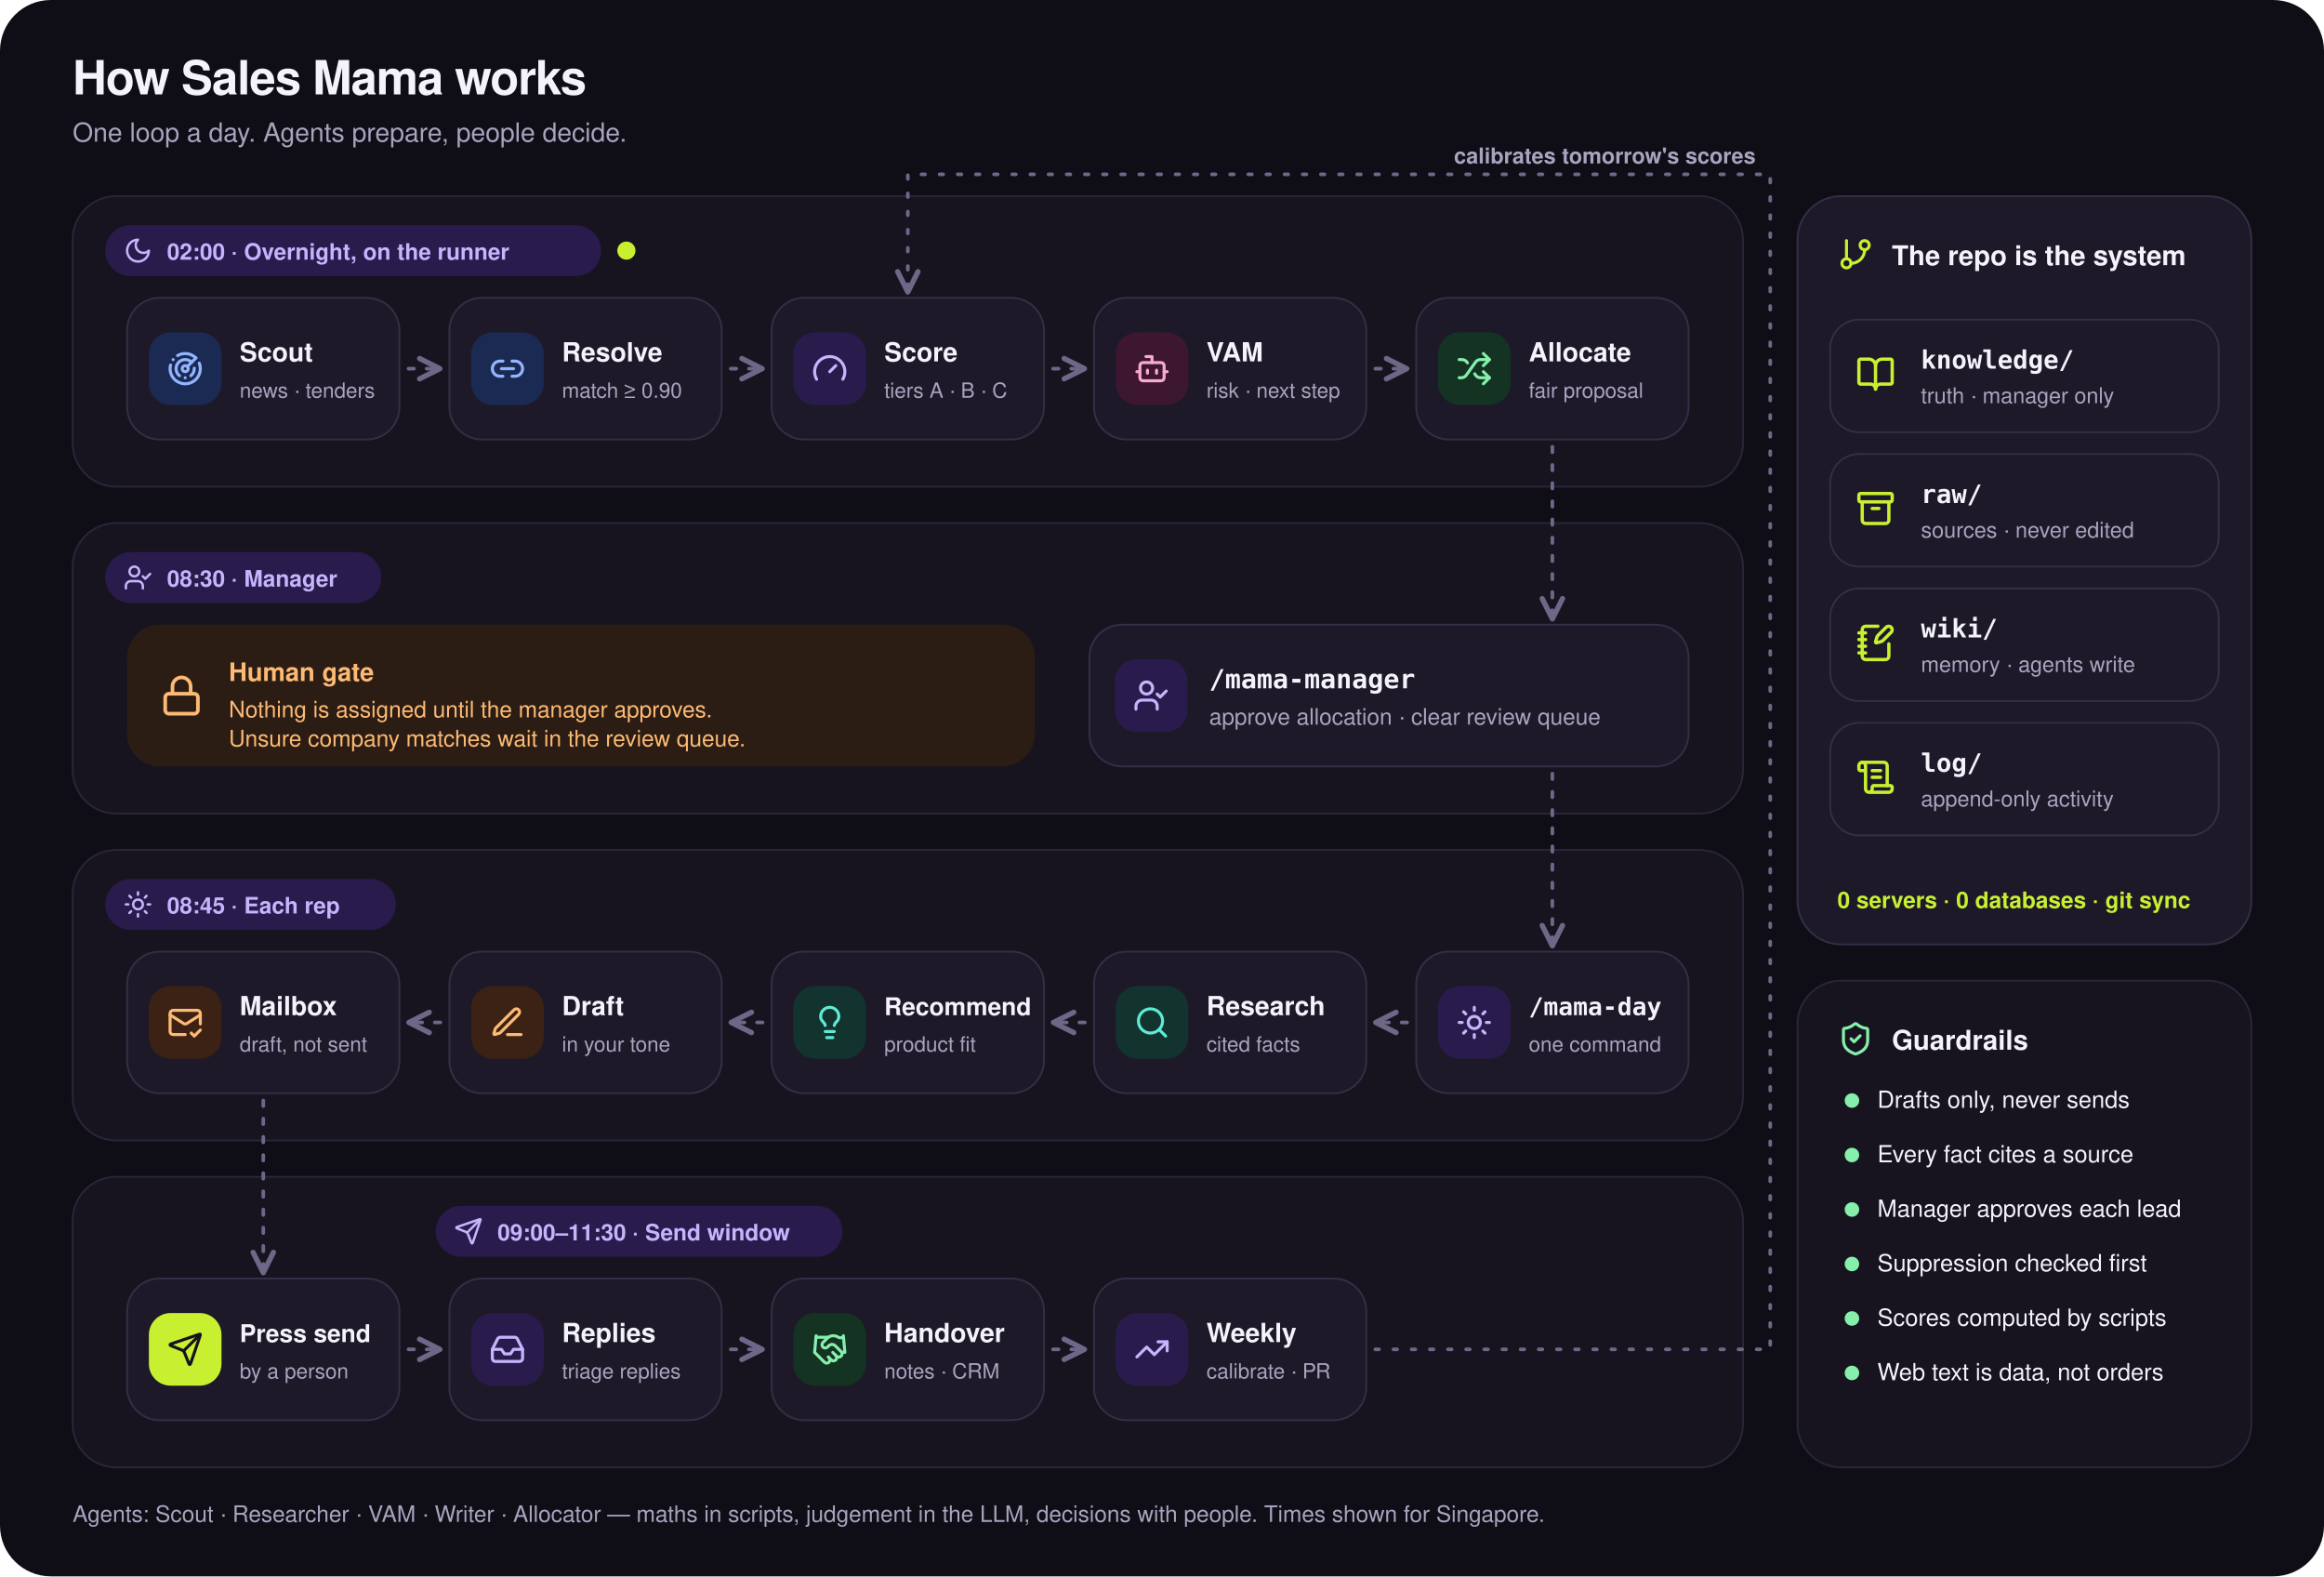
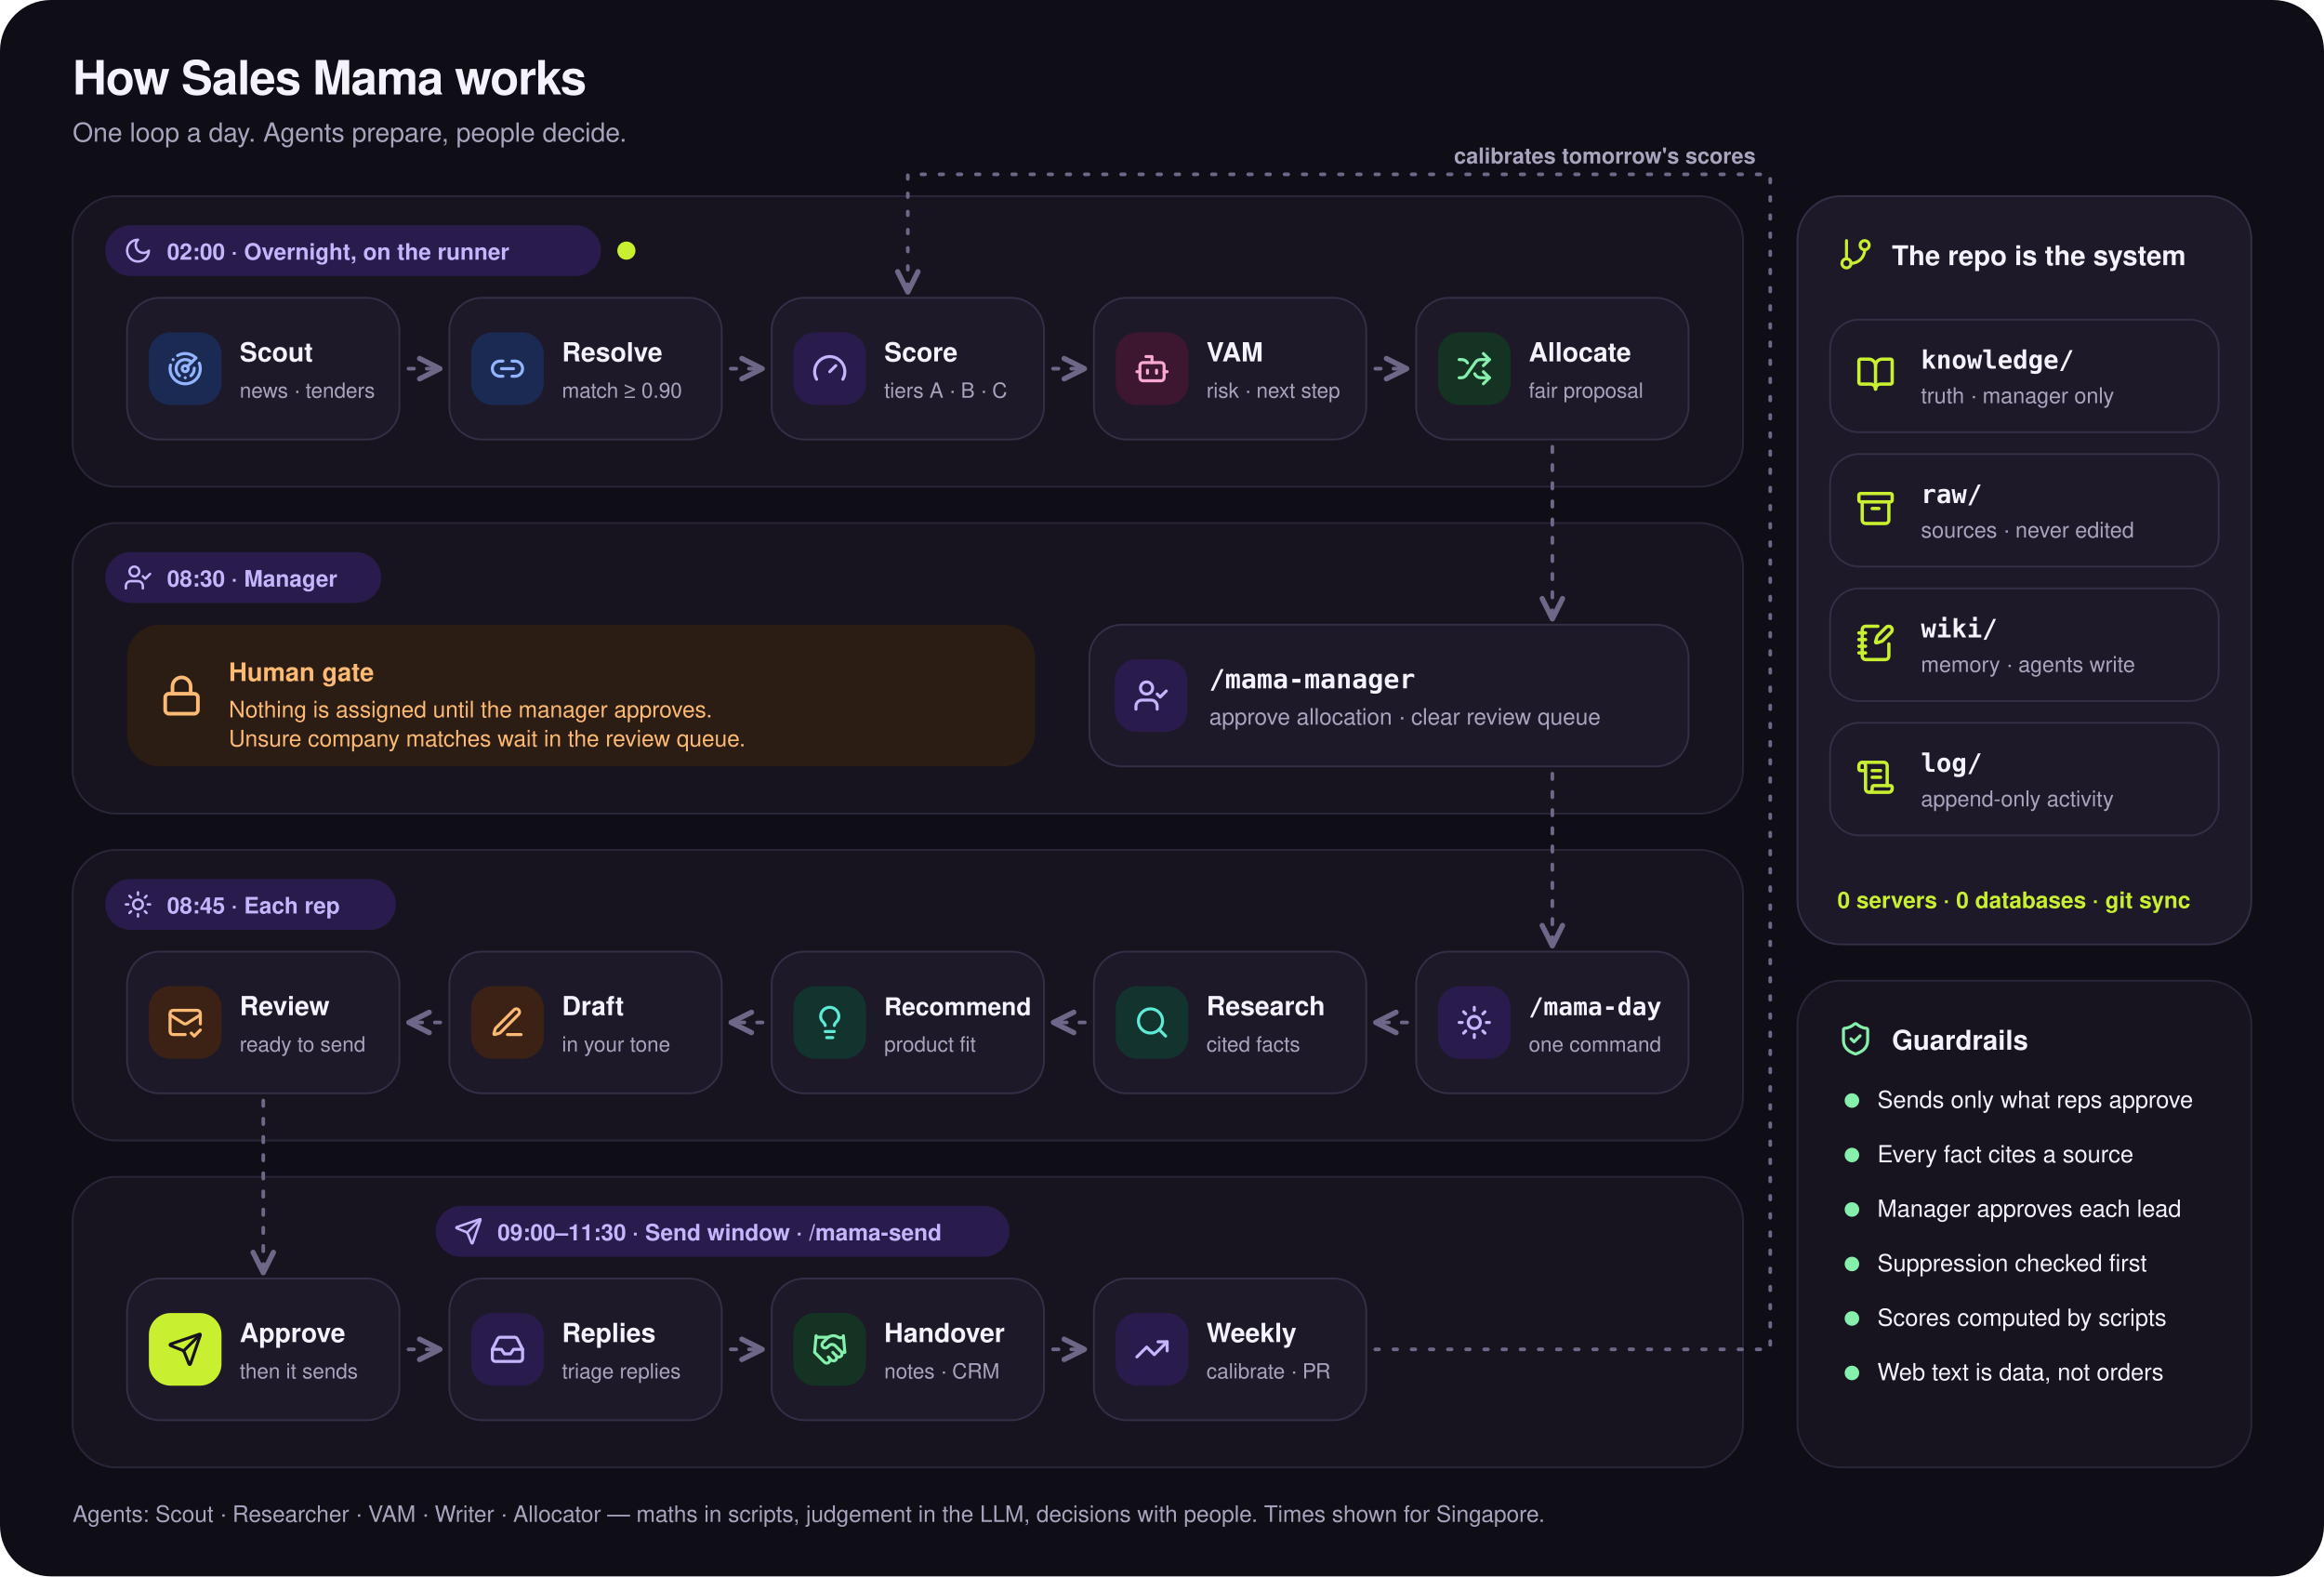
<svg xmlns="http://www.w3.org/2000/svg" viewBox="0 0 1280 868" width="1280" height="868" role="img" aria-labelledby="t d" font-family="-apple-system, BlinkMacSystemFont, 'Segoe UI', Helvetica, Arial, sans-serif">
  <style>
  .flow { stroke-dasharray: 3 7; animation: flow 2.8s linear infinite; }
  .loop { stroke-dasharray: 2 8; animation: flow 4s linear infinite; }
  .glow { opacity: 0; animation: glow 15s ease-in-out infinite; }
  .pulse { animation: pulse 2.4s ease-in-out infinite; transform-origin: center; transform-box: fill-box; }
  @keyframes flow { to { stroke-dashoffset: -40; } }
  @keyframes glow { 0% { opacity: 0; } 2% { opacity: 1; } 9% { opacity: 1; } 13% { opacity: 0; } 100% { opacity: 0; } }
  @keyframes pulse { 0%, 100% { opacity: 1; transform: scale(1); } 50% { opacity: .35; transform: scale(.7); } }
  @media (prefers-reduced-motion: reduce) { .flow, .loop, .glow, .pulse { animation: none; } }
</style>
  <defs>
    <marker id="ah-dark" viewBox="0 0 10 10" refX="8" refY="5" markerWidth="8" markerHeight="8" orient="auto-start-reverse">
      <path d="M1.5 1.5L8.5 5L1.5 8.5" fill="none" stroke="#6E6787" stroke-width="1.8" stroke-linecap="round" stroke-linejoin="round" />
    </marker>
  </defs>
  <rect width="1280" height="868" rx="28" fill="#0F0D16" />
  <text x="40" y="52" font-size="26" font-weight="800" fill="#F4F2FA" letter-spacing="-0.5">How Sales Mama works</text>
  <text x="40" y="78" font-size="14.5" fill="#A9A3BE">One loop a day. Agents prepare, people decide.</text>
  <rect x="40" y="108" width="920" height="160" rx="24" fill="#17141F" stroke="#2A2538" />
  <rect x="58" y="124" width="273" height="28" rx="14" fill="#2A1B4D" />
  <g transform="translate(68.0,130.0) scale(0.6667)" fill="none" stroke="#C4B5FD" stroke-width="2" stroke-linecap="round" stroke-linejoin="round">
    <path d="M12 3a6 6 0 0 0 9 9 9 9 0 1 1-9-9Z" />
  </g>
  <text x="92" y="143" font-size="12.5" font-weight="700" fill="#C4B5FD">02:00 · Overnight, on the runner</text>
  <circle class="pulse" cx="345" cy="138" r="5" fill="#C8F031" />
  <rect x="40" y="288" width="920" height="160" rx="24" fill="#17141F" stroke="#2A2538" />
  <rect x="58" y="304" width="152" height="28" rx="14" fill="#2A1B4D" />
  <g transform="translate(68.0,310.0) scale(0.6667)" fill="none" stroke="#C4B5FD" stroke-width="2" stroke-linecap="round" stroke-linejoin="round">
    <path d="M16 21v-2a4 4 0 0 0-4-4H6a4 4 0 0 0-4 4v2" />
    <circle cx="9" cy="7" r="4" />
    <polyline points="16 11 18 13 22 9" />
  </g>
  <text x="92" y="323" font-size="12.5" font-weight="700" fill="#C4B5FD">08:30 · Manager</text>
  <rect x="40" y="468" width="920" height="160" rx="24" fill="#17141F" stroke="#2A2538" />
  <rect x="58" y="484" width="160" height="28" rx="14" fill="#2A1B4D" />
  <g transform="translate(68.0,490.0) scale(0.6667)" fill="none" stroke="#C4B5FD" stroke-width="2" stroke-linecap="round" stroke-linejoin="round">
    <circle cx="12" cy="12" r="4" />
    <path d="M12 2v2" />
    <path d="M12 20v2" />
    <path d="m4.93 4.93 1.41 1.41" />
    <path d="m17.66 17.66 1.41 1.41" />
    <path d="M2 12h2" />
    <path d="M20 12h2" />
    <path d="m6.34 17.66-1.41 1.41" />
    <path d="m19.07 4.93-1.41 1.41" />
  </g>
  <text x="92" y="503" font-size="12.5" font-weight="700" fill="#C4B5FD">08:45 · Each rep</text>
  <rect x="40" y="648" width="920" height="160" rx="24" fill="#17141F" stroke="#2A2538" />
-   <rect x="240" y="664" width="224" height="28" rx="14" fill="#2A1B4D" />
+   <rect x="240" y="664" width="316" height="28" rx="14" fill="#2A1B4D" />
  <g transform="translate(250.0,670.0) scale(0.6667)" fill="none" stroke="#C4B5FD" stroke-width="2" stroke-linecap="round" stroke-linejoin="round">
    <path d="M14.536 21.686a.5.5 0 0 0 .937-.024l6.5-19a.496.496 0 0 0-.635-.635l-19 6.5a.5.5 0 0 0-.024.937l7.93 3.18a2 2 0 0 1 1.112 1.11z" />
    <path d="m21.854 2.147-10.94 10.939" />
  </g>
-   <text x="274" y="683" font-size="12.5" font-weight="700" fill="#C4B5FD">09:00–11:30 · Send window</text>
+   <text x="274" y="683" font-size="12.5" font-weight="700" fill="#C4B5FD">09:00–11:30 · Send window · /mama-send</text>
  <rect x="70" y="344" width="500" height="78" rx="18" fill="#2B1D14" />
  <g transform="translate(88.0,371.0) scale(1)" fill="none" stroke="#FDBA74" stroke-width="2" stroke-linecap="round" stroke-linejoin="round">
    <rect width="18" height="11" x="3" y="11" rx="2" ry="2" />
    <path d="M7 11V7a5 5 0 0 1 10 0v4" />
  </g>
  <text x="126" y="375" font-size="14" font-weight="700" fill="#FDBA74">Human gate</text>
  <text x="126" y="395" font-size="12.5" fill="#FDBA74">Nothing is assigned until the manager approves.</text>
  <text x="126" y="411" font-size="12.5" fill="#FDBA74">Unsure company matches wait in the review queue.</text>
  <path class="flow" d="M225.0 203.0 H241.5" fill="none" stroke="#6E6787" stroke-width="2" stroke-linecap="round" marker-end="url(#ah-dark)" />
  <path class="flow" d="M402.5 203.0 H419.0" fill="none" stroke="#6E6787" stroke-width="2" stroke-linecap="round" marker-end="url(#ah-dark)" />
  <path class="flow" d="M580.0 203.0 H596.5" fill="none" stroke="#6E6787" stroke-width="2" stroke-linecap="round" marker-end="url(#ah-dark)" />
  <path class="flow" d="M757.5 203.0 H774.0" fill="none" stroke="#6E6787" stroke-width="2" stroke-linecap="round" marker-end="url(#ah-dark)" />
  <path class="flow" d="M855 246 V340" fill="none" stroke="#6E6787" stroke-width="2" stroke-linecap="round" marker-end="url(#ah-dark)" />
  <path class="flow" d="M855 426 V520" fill="none" stroke="#6E6787" stroke-width="2" stroke-linecap="round" marker-end="url(#ah-dark)" />
  <path class="flow" d="M775.0 563.0 H758.5" fill="none" stroke="#6E6787" stroke-width="2" stroke-linecap="round" marker-end="url(#ah-dark)" />
  <path class="flow" d="M597.5 563.0 H581.0" fill="none" stroke="#6E6787" stroke-width="2" stroke-linecap="round" marker-end="url(#ah-dark)" />
  <path class="flow" d="M420.0 563.0 H403.5" fill="none" stroke="#6E6787" stroke-width="2" stroke-linecap="round" marker-end="url(#ah-dark)" />
  <path class="flow" d="M242.5 563.0 H226.0" fill="none" stroke="#6E6787" stroke-width="2" stroke-linecap="round" marker-end="url(#ah-dark)" />
  <path class="flow" d="M145 606 V700" fill="none" stroke="#6E6787" stroke-width="2" stroke-linecap="round" marker-end="url(#ah-dark)" />
  <path class="flow" d="M225.0 743.0 H241.5" fill="none" stroke="#6E6787" stroke-width="2" stroke-linecap="round" marker-end="url(#ah-dark)" />
  <path class="flow" d="M402.5 743.0 H419.0" fill="none" stroke="#6E6787" stroke-width="2" stroke-linecap="round" marker-end="url(#ah-dark)" />
  <path class="flow" d="M580.0 743.0 H596.5" fill="none" stroke="#6E6787" stroke-width="2" stroke-linecap="round" marker-end="url(#ah-dark)" />
  <path class="loop" d="M757.5 743.0 H975 V96 H500.0 V160" fill="none" stroke="#6E6787" stroke-width="2" stroke-linecap="round" marker-end="url(#ah-dark)" />
  <text x="967" y="90" text-anchor="end" font-size="12" font-weight="600" fill="#A9A3BE">calibrates tomorrow's scores</text>
  <rect class="glow" style="animation-delay:5.00s" x="595" y="339" width="340" height="88" rx="22" fill="none" stroke="#C4B5FD" stroke-width="2.5" />
  <rect x="600" y="344" width="330" height="78" rx="18" fill="#1D1928" stroke="#342E46" />
  <rect x="614" y="363" width="40" height="40" rx="12" fill="#2A1B4D" />
  <g transform="translate(624.0,373.0) scale(0.8333)" fill="none" stroke="#C4B5FD" stroke-width="2" stroke-linecap="round" stroke-linejoin="round">
    <path d="M16 21v-2a4 4 0 0 0-4-4H6a4 4 0 0 0-4 4v2" />
    <circle cx="9" cy="7" r="4" />
    <polyline points="16 11 18 13 22 9" />
  </g>
  <text x="666" y="379" font-size="14.5" font-weight="700" font-family="ui-monospace, SFMono-Regular, Menlo, Consolas, monospace" fill="#F4F2FA">/mama-manager</text>
  <text x="666" y="399" font-size="12.5" fill="#A9A3BE">approve allocation · clear review queue</text>
  <rect class="glow" style="animation-delay:0.00s" x="65.0" y="159" width="160" height="88" rx="22" fill="none" stroke="#93B4FF" stroke-width="2.5" />
  <rect x="70.0" y="164" width="150" height="78" rx="18" fill="#1D1928" stroke="#342E46" />
  <rect x="82.0" y="183" width="40" height="40" rx="12" fill="#1B2A52" />
  <g transform="translate(92.0,193.0) scale(0.8333)" fill="none" stroke="#93B4FF" stroke-width="2" stroke-linecap="round" stroke-linejoin="round">
    <path d="M19.07 4.93A10 10 0 0 0 6.99 3.34" />
    <path d="M4 6h.01" />
    <path d="M2.29 9.62A10 10 0 1 0 21.31 8.35" />
    <path d="M16.24 7.76A6 6 0 1 0 8.23 16.67" />
    <path d="M12 18h.01" />
    <path d="M17.99 11.66A6 6 0 0 1 15.77 16.67" />
    <circle cx="12" cy="12" r="2" />
    <path d="m13.41 10.59 5.66-5.66" />
  </g>
  <text x="132.0" y="199" font-size="14.5" font-weight="700" fill="#F4F2FA">Scout</text>
  <text x="132.0" y="219" font-size="11.5" fill="#A9A3BE">news · tenders</text>
  <rect class="glow" style="animation-delay:1.00s" x="242.5" y="159" width="160" height="88" rx="22" fill="none" stroke="#93B4FF" stroke-width="2.5" />
  <rect x="247.5" y="164" width="150" height="78" rx="18" fill="#1D1928" stroke="#342E46" />
  <rect x="259.5" y="183" width="40" height="40" rx="12" fill="#1B2A52" />
  <g transform="translate(269.5,193.0) scale(0.8333)" fill="none" stroke="#93B4FF" stroke-width="2" stroke-linecap="round" stroke-linejoin="round">
    <path d="M9 17H7A5 5 0 0 1 7 7h2" />
    <path d="M15 7h2a5 5 0 1 1 0 10h-2" />
    <line x1="8" x2="16" y1="12" y2="12" />
  </g>
  <text x="309.5" y="199" font-size="14.5" font-weight="700" fill="#F4F2FA">Resolve</text>
  <text x="309.5" y="219" font-size="11.5" fill="#A9A3BE">match ≥ 0.90</text>
  <rect class="glow" style="animation-delay:2.00s" x="420.0" y="159" width="160" height="88" rx="22" fill="none" stroke="#C4B5FD" stroke-width="2.5" />
  <rect x="425.0" y="164" width="150" height="78" rx="18" fill="#1D1928" stroke="#342E46" />
  <rect x="437.0" y="183" width="40" height="40" rx="12" fill="#2A1B4D" />
  <g transform="translate(447.0,193.0) scale(0.8333)" fill="none" stroke="#C4B5FD" stroke-width="2" stroke-linecap="round" stroke-linejoin="round">
    <path d="m12 14 4-4" />
    <path d="M3.34 19a10 10 0 1 1 17.32 0" />
  </g>
  <text x="487.0" y="199" font-size="14.5" font-weight="700" fill="#F4F2FA">Score</text>
  <text x="487.0" y="219" font-size="11.5" fill="#A9A3BE">tiers A · B · C</text>
  <rect class="glow" style="animation-delay:3.00s" x="597.5" y="159" width="160" height="88" rx="22" fill="none" stroke="#F9A8D4" stroke-width="2.5" />
  <rect x="602.5" y="164" width="150" height="78" rx="18" fill="#1D1928" stroke="#342E46" />
  <rect x="614.5" y="183" width="40" height="40" rx="12" fill="#3D1730" />
  <g transform="translate(624.5,193.0) scale(0.8333)" fill="none" stroke="#F9A8D4" stroke-width="2" stroke-linecap="round" stroke-linejoin="round">
    <path d="M12 8V4H8" />
    <rect width="16" height="12" x="4" y="8" rx="2" />
    <path d="M2 14h2" />
    <path d="M20 14h2" />
    <path d="M15 13v2" />
    <path d="M9 13v2" />
  </g>
  <text x="664.5" y="199" font-size="14.5" font-weight="700" fill="#F4F2FA">VAM</text>
  <text x="664.5" y="219" font-size="11.5" fill="#A9A3BE">risk · next step</text>
  <rect class="glow" style="animation-delay:4.00s" x="775.0" y="159" width="160" height="88" rx="22" fill="none" stroke="#86EFAC" stroke-width="2.5" />
  <rect x="780.0" y="164" width="150" height="78" rx="18" fill="#1D1928" stroke="#342E46" />
  <rect x="792.0" y="183" width="40" height="40" rx="12" fill="#143322" />
  <g transform="translate(802.0,193.0) scale(0.8333)" fill="none" stroke="#86EFAC" stroke-width="2" stroke-linecap="round" stroke-linejoin="round">
    <path d="M2 18h1.4c1.3 0 2.5-.6 3.3-1.7l6.1-8.6c.7-1.1 2-1.7 3.3-1.7H22" />
    <path d="m18 2 4 4-4 4" />
    <path d="M2 6h1.9c1.5 0 2.9.9 3.6 2.2" />
    <path d="M22 18h-5.9c-1.3 0-2.6-.7-3.3-1.8l-.5-.8" />
    <path d="m18 14 4 4-4 4" />
  </g>
  <text x="842.0" y="199" font-size="14.5" font-weight="700" fill="#F4F2FA">Allocate</text>
  <text x="842.0" y="219" font-size="11.5" fill="#A9A3BE">fair proposal</text>
  <rect class="glow" style="animation-delay:6.00s" x="775.0" y="519" width="160" height="88" rx="22" fill="none" stroke="#C4B5FD" stroke-width="2.5" />
  <rect x="780.0" y="524" width="150" height="78" rx="18" fill="#1D1928" stroke="#342E46" />
  <rect x="792.0" y="543" width="40" height="40" rx="12" fill="#2A1B4D" />
  <g transform="translate(802.0,553.0) scale(0.8333)" fill="none" stroke="#C4B5FD" stroke-width="2" stroke-linecap="round" stroke-linejoin="round">
    <circle cx="12" cy="12" r="4" />
    <path d="M12 2v2" />
    <path d="M12 20v2" />
    <path d="m4.93 4.93 1.41 1.41" />
    <path d="m17.66 17.66 1.41 1.41" />
    <path d="M2 12h2" />
    <path d="M20 12h2" />
    <path d="m6.34 17.66-1.41 1.41" />
    <path d="m19.07 4.93-1.41 1.41" />
  </g>
  <text x="842.0" y="559" font-size="13.5" font-weight="700" font-family="ui-monospace, SFMono-Regular, Menlo, Consolas, monospace" fill="#F4F2FA">/mama-day</text>
  <text x="842.0" y="579" font-size="11.5" fill="#A9A3BE">one command</text>
  <rect class="glow" style="animation-delay:7.00s" x="597.5" y="519" width="160" height="88" rx="22" fill="none" stroke="#5EEAD4" stroke-width="2.5" />
  <rect x="602.5" y="524" width="150" height="78" rx="18" fill="#1D1928" stroke="#342E46" />
  <rect x="614.5" y="543" width="40" height="40" rx="12" fill="#12332E" />
  <g transform="translate(624.5,553.0) scale(0.8333)" fill="none" stroke="#5EEAD4" stroke-width="2" stroke-linecap="round" stroke-linejoin="round">
    <circle cx="11" cy="11" r="8" />
    <path d="m21 21-4.3-4.3" />
  </g>
  <text x="664.5" y="559" font-size="14.5" font-weight="700" fill="#F4F2FA">Research</text>
  <text x="664.5" y="579" font-size="11.5" fill="#A9A3BE">cited facts</text>
  <rect class="glow" style="animation-delay:8.00s" x="420.0" y="519" width="160" height="88" rx="22" fill="none" stroke="#5EEAD4" stroke-width="2.5" />
  <rect x="425.0" y="524" width="150" height="78" rx="18" fill="#1D1928" stroke="#342E46" />
  <rect x="437.0" y="543" width="40" height="40" rx="12" fill="#12332E" />
  <g transform="translate(447.0,553.0) scale(0.8333)" fill="none" stroke="#5EEAD4" stroke-width="2" stroke-linecap="round" stroke-linejoin="round">
    <path d="M15 14c.2-1 .7-1.7 1.5-2.5 1-.9 1.5-2.2 1.5-3.5A6 6 0 0 0 6 8c0 1 .2 2.2 1.5 3.5.7.7 1.3 1.5 1.5 2.5" />
    <path d="M9 18h6" />
    <path d="M10 22h4" />
  </g>
  <text x="487.0" y="559" font-size="13.5" font-weight="700" fill="#F4F2FA">Recommend</text>
  <text x="487.0" y="579" font-size="11.5" fill="#A9A3BE">product fit</text>
  <rect class="glow" style="animation-delay:9.00s" x="242.5" y="519" width="160" height="88" rx="22" fill="none" stroke="#FDBA74" stroke-width="2.5" />
  <rect x="247.5" y="524" width="150" height="78" rx="18" fill="#1D1928" stroke="#342E46" />
  <rect x="259.5" y="543" width="40" height="40" rx="12" fill="#3B2215" />
  <g transform="translate(269.5,553.0) scale(0.8333)" fill="none" stroke="#FDBA74" stroke-width="2" stroke-linecap="round" stroke-linejoin="round">
    <path d="M12 20h9" />
    <path d="M16.376 3.622a1 1 0 0 1 3.002 3.002L7.368 18.635a2 2 0 0 1-.855.506l-2.872.838a.5.5 0 0 1-.62-.62l.838-2.872a2 2 0 0 1 .506-.854z" />
  </g>
  <text x="309.5" y="559" font-size="14.5" font-weight="700" fill="#F4F2FA">Draft</text>
  <text x="309.5" y="579" font-size="11.5" fill="#A9A3BE">in your tone</text>
  <rect class="glow" style="animation-delay:10.00s" x="65.0" y="519" width="160" height="88" rx="22" fill="none" stroke="#FDBA74" stroke-width="2.5" />
  <rect x="70.0" y="524" width="150" height="78" rx="18" fill="#1D1928" stroke="#342E46" />
  <rect x="82.0" y="543" width="40" height="40" rx="12" fill="#3B2215" />
  <g transform="translate(92.0,553.0) scale(0.8333)" fill="none" stroke="#FDBA74" stroke-width="2" stroke-linecap="round" stroke-linejoin="round">
    <path d="M22 13V6a2 2 0 0 0-2-2H4a2 2 0 0 0-2 2v12c0 1.1.9 2 2 2h8" />
    <path d="m22 7-8.97 5.7a1.94 1.94 0 0 1-2.06 0L2 7" />
    <path d="m16 19 2 2 4-4" />
  </g>
-   <text x="132.0" y="559" font-size="14.5" font-weight="700" fill="#F4F2FA">Mailbox</text>
-   <text x="132.0" y="579" font-size="11.5" fill="#A9A3BE">draft, not sent</text>
+   <text x="132.0" y="559" font-size="14.5" font-weight="700" fill="#F4F2FA">Review</text>
+   <text x="132.0" y="579" font-size="11.5" fill="#A9A3BE">ready to send</text>
  <rect class="glow" style="animation-delay:11.00s" x="65.0" y="699" width="160" height="88" rx="22" fill="none" stroke="#C8F031" stroke-width="2.5" />
  <rect x="70.0" y="704" width="150" height="78" rx="18" fill="#1D1928" stroke="#342E46" />
  <rect x="82.0" y="723" width="40" height="40" rx="12" fill="#C8F031" />
  <g transform="translate(92.0,733.0) scale(0.8333)" fill="none" stroke="#16131F" stroke-width="2" stroke-linecap="round" stroke-linejoin="round">
    <path d="M14.536 21.686a.5.5 0 0 0 .937-.024l6.5-19a.496.496 0 0 0-.635-.635l-19 6.5a.5.5 0 0 0-.024.937l7.93 3.18a2 2 0 0 1 1.112 1.11z" />
    <path d="m21.854 2.147-10.94 10.939" />
  </g>
-   <text x="132.0" y="739" font-size="13.5" font-weight="700" fill="#F4F2FA">Press send</text>
-   <text x="132.0" y="759" font-size="11.5" fill="#A9A3BE">by a person</text>
+   <text x="132.0" y="739" font-size="14.5" font-weight="700" fill="#F4F2FA">Approve</text>
+   <text x="132.0" y="759" font-size="11.5" fill="#A9A3BE">then it sends</text>
  <rect class="glow" style="animation-delay:12.00s" x="242.5" y="699" width="160" height="88" rx="22" fill="none" stroke="#C4B5FD" stroke-width="2.5" />
  <rect x="247.5" y="704" width="150" height="78" rx="18" fill="#1D1928" stroke="#342E46" />
  <rect x="259.5" y="723" width="40" height="40" rx="12" fill="#2A1B4D" />
  <g transform="translate(269.5,733.0) scale(0.8333)" fill="none" stroke="#C4B5FD" stroke-width="2" stroke-linecap="round" stroke-linejoin="round">
    <polyline points="22 12 16 12 14 15 10 15 8 12 2 12" />
    <path d="M5.45 5.11 2 12v6a2 2 0 0 0 2 2h16a2 2 0 0 0 2-2v-6l-3.45-6.89A2 2 0 0 0 16.76 4H7.24a2 2 0 0 0-1.79 1.11z" />
  </g>
  <text x="309.5" y="739" font-size="14.5" font-weight="700" fill="#F4F2FA">Replies</text>
  <text x="309.5" y="759" font-size="11.5" fill="#A9A3BE">triage replies</text>
  <rect class="glow" style="animation-delay:13.00s" x="420.0" y="699" width="160" height="88" rx="22" fill="none" stroke="#86EFAC" stroke-width="2.5" />
  <rect x="425.0" y="704" width="150" height="78" rx="18" fill="#1D1928" stroke="#342E46" />
  <rect x="437.0" y="723" width="40" height="40" rx="12" fill="#143322" />
  <g transform="translate(447.0,733.0) scale(0.8333)" fill="none" stroke="#86EFAC" stroke-width="2" stroke-linecap="round" stroke-linejoin="round">
    <path d="m11 17 2 2a1 1 0 1 0 3-3" />
    <path d="m14 14 2.5 2.5a1 1 0 1 0 3-3l-3.88-3.88a3 3 0 0 0-4.24 0l-.88.88a1 1 0 1 1-3-3l2.81-2.81a5.79 5.79 0 0 1 7.06-.87l.47.28a2 2 0 0 0 1.42.25L21 4" />
    <path d="m21 3 1 11h-2" />
    <path d="M3 3 2 14l6.5 6.5a1 1 0 1 0 3-3" />
    <path d="M3 4h8" />
  </g>
  <text x="487.0" y="739" font-size="14.5" font-weight="700" fill="#F4F2FA">Handover</text>
  <text x="487.0" y="759" font-size="11.5" fill="#A9A3BE">notes · CRM</text>
  <rect class="glow" style="animation-delay:14.00s" x="597.5" y="699" width="160" height="88" rx="22" fill="none" stroke="#C4B5FD" stroke-width="2.5" />
  <rect x="602.5" y="704" width="150" height="78" rx="18" fill="#1D1928" stroke="#342E46" />
  <rect x="614.5" y="723" width="40" height="40" rx="12" fill="#2A1B4D" />
  <g transform="translate(624.5,733.0) scale(0.8333)" fill="none" stroke="#C4B5FD" stroke-width="2" stroke-linecap="round" stroke-linejoin="round">
    <polyline points="22 7 13.5 15.5 8.5 10.5 2 17" />
    <polyline points="16 7 22 7 22 13" />
  </g>
  <text x="664.5" y="739" font-size="14.5" font-weight="700" fill="#F4F2FA">Weekly</text>
  <text x="664.5" y="759" font-size="11.5" fill="#A9A3BE">calibrate · PR</text>
  <rect x="990" y="108" width="250" height="412" rx="24" fill="#1D1928" stroke="#342E46" />
  <g transform="translate(1012.0,130.0) scale(0.8333)" fill="none" stroke="#C8F031" stroke-width="2" stroke-linecap="round" stroke-linejoin="round">
    <line x1="6" x2="6" y1="3" y2="15" />
    <circle cx="18" cy="6" r="3" />
    <circle cx="6" cy="18" r="3" />
    <path d="M18 9a9 9 0 0 1-9 9" />
  </g>
  <text x="1042" y="146" font-size="15" font-weight="800" fill="#F4F2FA">The repo is the system</text>
  <rect x="1008" y="176" width="214" height="62" rx="16" fill="none" stroke="#342E46" />
  <g transform="translate(1022.0,195.0) scale(0.9167)" fill="none" stroke="#C8F031" stroke-width="2" stroke-linecap="round" stroke-linejoin="round">
    <path d="M12 7v14" />
    <path d="M3 18a1 1 0 0 1-1-1V4a1 1 0 0 1 1-1h5a4 4 0 0 1 4 4 4 4 0 0 1 4-4h5a1 1 0 0 1 1 1v13a1 1 0 0 1-1 1h-6a3 3 0 0 0-3 3 3 3 0 0 0-3-3z" />
  </g>
  <text x="1058" y="203" font-size="14" font-weight="700" font-family="ui-monospace, SFMono-Regular, Menlo, Consolas, monospace" fill="#F4F2FA">knowledge/</text>
  <text x="1058" y="222" font-size="12" fill="#A9A3BE">truth · manager only</text>
  <rect x="1008" y="250" width="214" height="62" rx="16" fill="none" stroke="#342E46" />
  <g transform="translate(1022.0,269.0) scale(0.9167)" fill="none" stroke="#C8F031" stroke-width="2" stroke-linecap="round" stroke-linejoin="round">
    <rect width="20" height="5" x="2" y="3" rx="1" />
    <path d="M4 8v11a2 2 0 0 0 2 2h12a2 2 0 0 0 2-2V8" />
    <path d="M10 12h4" />
  </g>
  <text x="1058" y="277" font-size="14" font-weight="700" font-family="ui-monospace, SFMono-Regular, Menlo, Consolas, monospace" fill="#F4F2FA">raw/</text>
  <text x="1058" y="296" font-size="12" fill="#A9A3BE">sources · never edited</text>
  <rect x="1008" y="324" width="214" height="62" rx="16" fill="none" stroke="#342E46" />
  <g transform="translate(1022.0,343.0) scale(0.9167)" fill="none" stroke="#C8F031" stroke-width="2" stroke-linecap="round" stroke-linejoin="round">
    <path d="M13.4 2H6a2 2 0 0 0-2 2v16a2 2 0 0 0 2 2h12a2 2 0 0 0 2-2v-7.4" />
    <path d="M2 6h4" />
    <path d="M2 10h4" />
    <path d="M2 14h4" />
    <path d="M2 18h4" />
    <path d="M21.378 5.626a1 1 0 1 0-3.004-3.004l-5.01 5.012a2 2 0 0 0-.506.854l-.837 2.87a.5.5 0 0 0 .62.62l2.87-.837a2 2 0 0 0 .854-.506z" />
  </g>
  <text x="1058" y="351" font-size="14" font-weight="700" font-family="ui-monospace, SFMono-Regular, Menlo, Consolas, monospace" fill="#F4F2FA">wiki/</text>
  <text x="1058" y="370" font-size="12" fill="#A9A3BE">memory · agents write</text>
  <rect x="1008" y="398" width="214" height="62" rx="16" fill="none" stroke="#342E46" />
  <g transform="translate(1022.0,417.0) scale(0.9167)" fill="none" stroke="#C8F031" stroke-width="2" stroke-linecap="round" stroke-linejoin="round">
    <path d="M15 12h-5" />
    <path d="M15 8h-5" />
    <path d="M19 17V5a2 2 0 0 0-2-2H4" />
    <path d="M8 21h12a2 2 0 0 0 2-2v-1a1 1 0 0 0-1-1H11a1 1 0 0 0-1 1v1a2 2 0 1 1-4 0V5a2 2 0 1 0-4 0v2a1 1 0 0 0 1 1h3" />
  </g>
  <text x="1058" y="425" font-size="14" font-weight="700" font-family="ui-monospace, SFMono-Regular, Menlo, Consolas, monospace" fill="#F4F2FA">log/</text>
  <text x="1058" y="444" font-size="12" fill="#A9A3BE">append-only activity</text>
  <text x="1012" y="500" font-size="12.5" font-weight="600" fill="#C8F031">0 servers · 0 databases · git sync</text>
  <rect x="990" y="540" width="250" height="268" rx="24" fill="#17141F" stroke="#2A2538" />
  <g transform="translate(1012.0,562.0) scale(0.8333)" fill="none" stroke="#86EFAC" stroke-width="2" stroke-linecap="round" stroke-linejoin="round">
    <path d="M20 13c0 5-3.5 7.5-7.66 8.95a1 1 0 0 1-.67-.01C7.5 20.5 4 18 4 13V6a1 1 0 0 1 1-1c2 0 4.5-1.2 6.24-2.72a1.17 1.17 0 0 1 1.52 0C14.51 3.81 17 5 19 5a1 1 0 0 1 1 1z" />
    <path d="m9 12 2 2 4-4" />
  </g>
  <text x="1042" y="578" font-size="15" font-weight="800" fill="#F4F2FA">Guardrails</text>
  <circle cx="1020" cy="606" r="4" fill="#86EFAC" />
-   <text x="1034" y="610" font-size="13" fill="#F4F2FA">Drafts only, never sends</text>
+   <text x="1034" y="610" font-size="13" fill="#F4F2FA">Sends only what reps approve</text>
  <circle cx="1020" cy="636" r="4" fill="#86EFAC" />
  <text x="1034" y="640" font-size="13" fill="#F4F2FA">Every fact cites a source</text>
  <circle cx="1020" cy="666" r="4" fill="#86EFAC" />
  <text x="1034" y="670" font-size="13" fill="#F4F2FA">Manager approves each lead</text>
  <circle cx="1020" cy="696" r="4" fill="#86EFAC" />
  <text x="1034" y="700" font-size="13" fill="#F4F2FA">Suppression checked first</text>
  <circle cx="1020" cy="726" r="4" fill="#86EFAC" />
  <text x="1034" y="730" font-size="13" fill="#F4F2FA">Scores computed by scripts</text>
  <circle cx="1020" cy="756" r="4" fill="#86EFAC" />
  <text x="1034" y="760" font-size="13" fill="#F4F2FA">Web text is data, not orders</text>
  <text x="40" y="838" font-size="12.5" fill="#A9A3BE">Agents: Scout · Researcher · VAM · Writer · Allocator  —  maths in scripts, judgement in the LLM, decisions with people. Times shown for Singapore.</text>
</svg>
